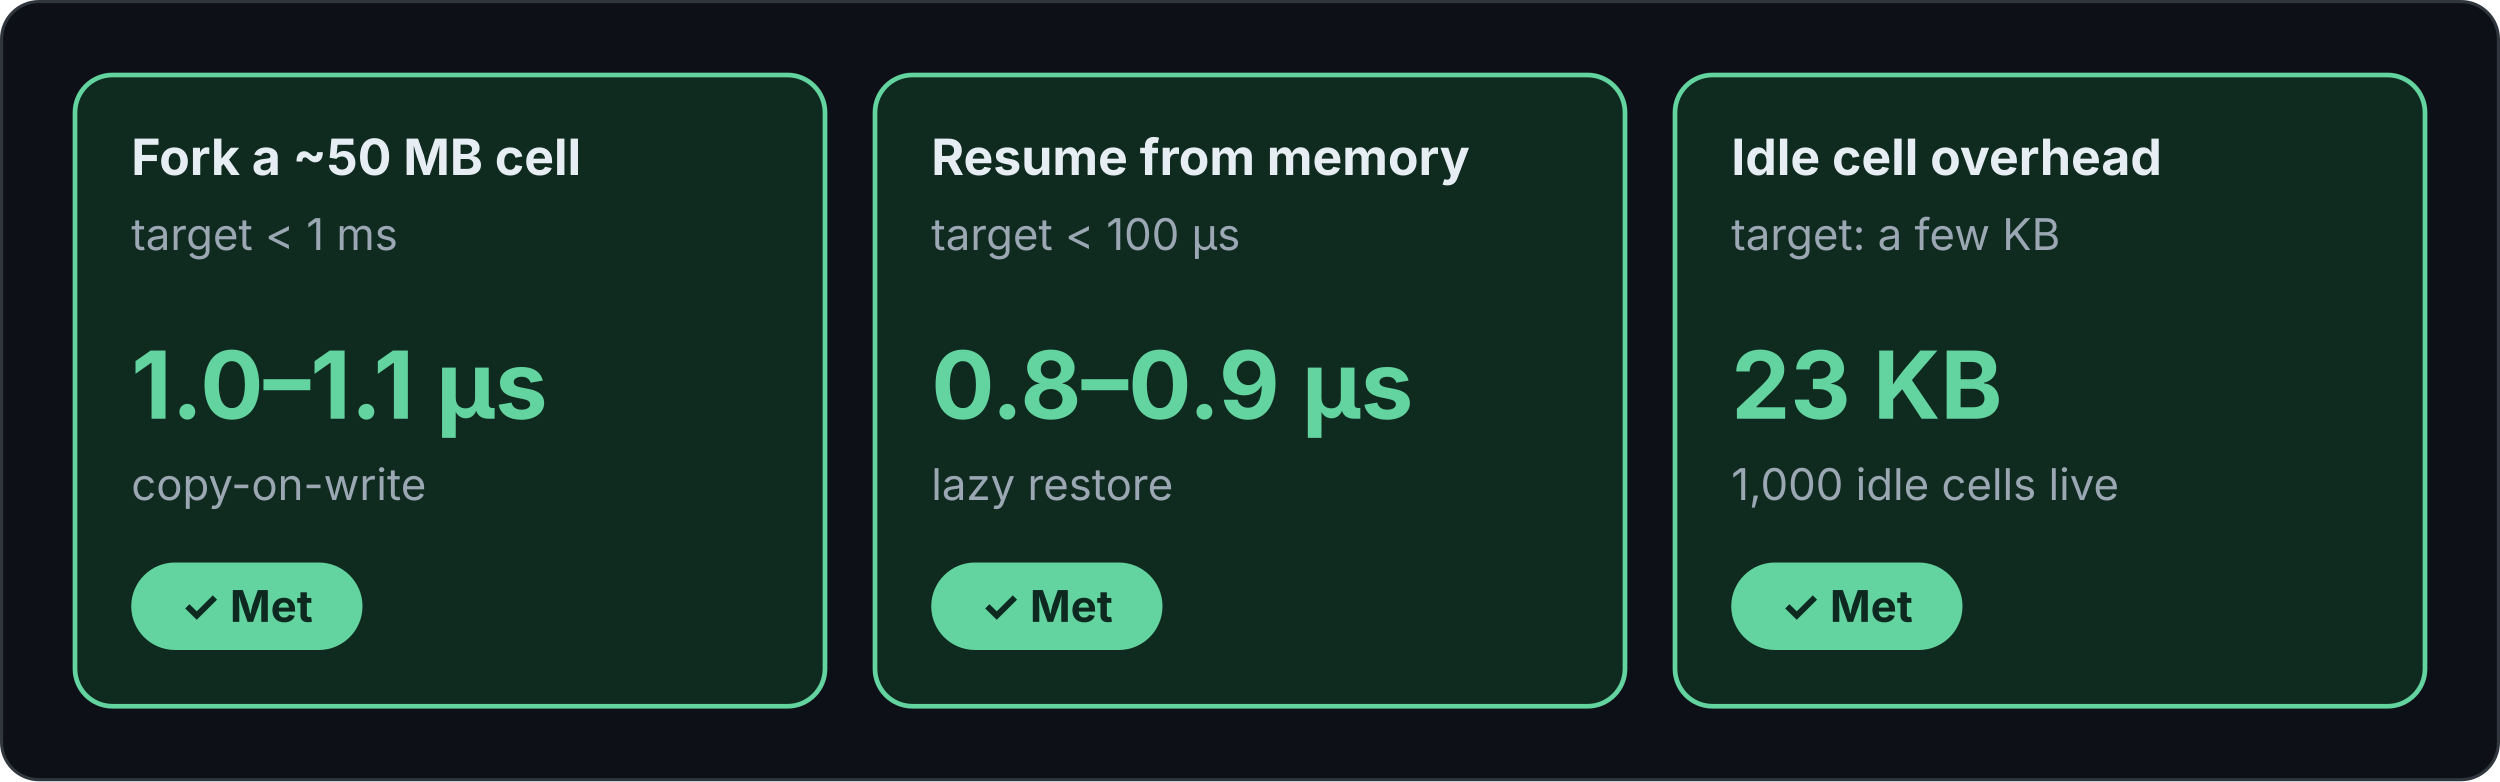
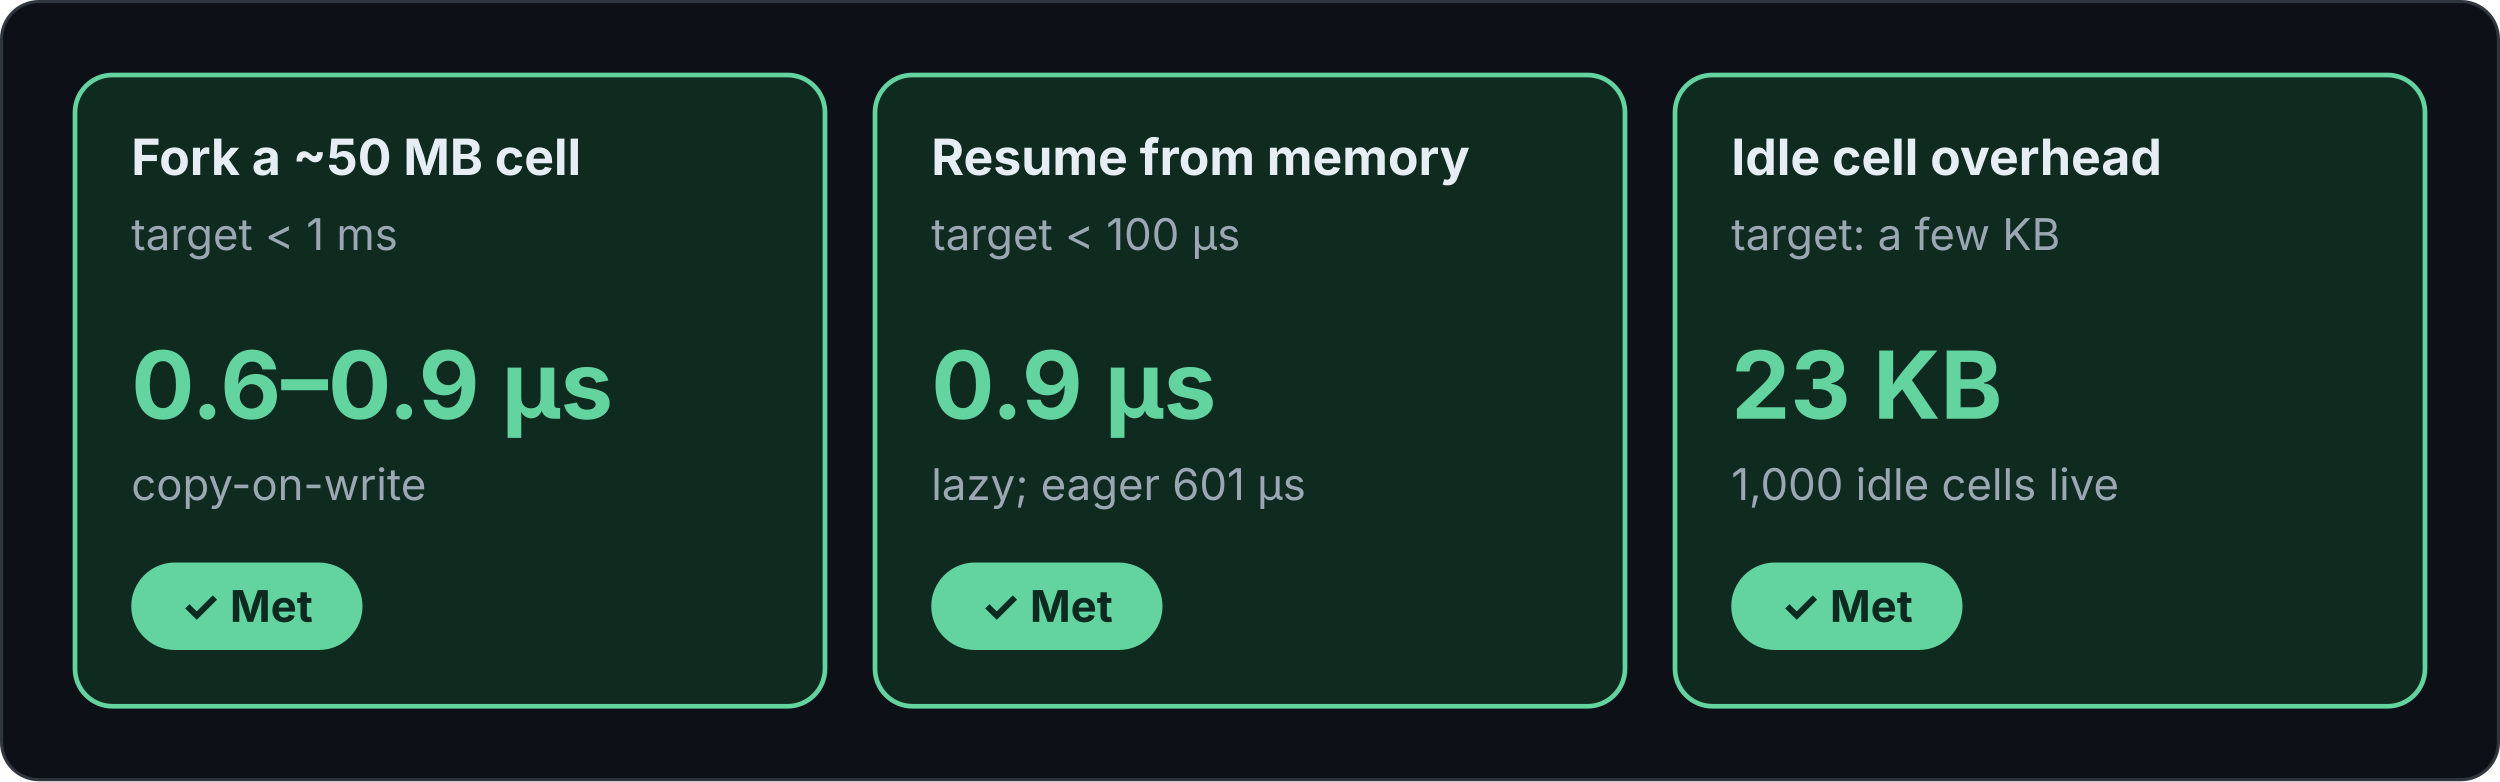
<svg xmlns="http://www.w3.org/2000/svg" viewBox="0 0 800 250" width="800" height="250" role="img" font-family="Inter, -apple-system, Segoe UI, Helvetica, Arial, sans-serif">
  <defs>
    <marker id="a" viewBox="0 0 10 10" refX="9" refY="5" markerWidth="7" markerHeight="7" orient="auto-start-reverse">
      <path d="M0 0L10 5L0 10z" fill="#8b98a5" />
    </marker>
  </defs>
  <rect class="bg" x="0.5" y="0.5" width="799" height="249" rx="12" fill="#0d1117" stroke="#30363d" />
  <rect x="24" y="24" width="240" height="202" rx="12" fill="#0f2a1f" stroke="#63d4a0" stroke-width="1.5" />
  <text x="42" y="56" font-size="16" fill="#e6edf3" font-weight="700">Fork a ~50 MB cell</text>
  <text x="42" y="80" font-size="14" fill="#9ba7b3">target &lt; 1 ms</text>
-   <text x="42" y="134" font-size="30" fill="#63d4a0" font-weight="700">1.0–1.1 µs</text>
+   <text x="42" y="134" font-size="30" fill="#63d4a0" font-weight="700">0.6–0.9 µs</text>
  <text x="42" y="160" font-size="14" fill="#9ba7b3">copy-on-write</text>
  <rect x="42" y="180" width="74" height="28" rx="14" fill="#63d4a0" stroke="#63d4a0" stroke-width="0" />
  <text x="79" y="199" font-size="14" fill="#0e2a20" font-weight="700" text-anchor="middle">✓ Met</text>
  <rect x="280" y="24" width="240" height="202" rx="12" fill="#0f2a1f" stroke="#63d4a0" stroke-width="1.5" />
  <text x="298" y="56" font-size="16" fill="#e6edf3" font-weight="700">Resume from memory</text>
  <text x="298" y="80" font-size="14" fill="#9ba7b3">target &lt; 100 µs</text>
-   <text x="298" y="134" font-size="30" fill="#63d4a0" font-weight="700">0.8–0.9 µs</text>
-   <text x="298" y="160" font-size="14" fill="#9ba7b3">lazy restore</text>
+   <text x="298" y="134" font-size="30" fill="#63d4a0" font-weight="700">0.9 µs</text>
+   <text x="298" y="160" font-size="14" fill="#9ba7b3">lazy; eager 601 µs</text>
  <rect x="298" y="180" width="74" height="28" rx="14" fill="#63d4a0" stroke="#63d4a0" stroke-width="0" />
  <text x="335" y="199" font-size="14" fill="#0e2a20" font-weight="700" text-anchor="middle">✓ Met</text>
  <rect x="536" y="24" width="240" height="202" rx="12" fill="#0f2a1f" stroke="#63d4a0" stroke-width="1.5" />
  <text x="554" y="56" font-size="16" fill="#e6edf3" font-weight="700">Idle cell overhead</text>
  <text x="554" y="80" font-size="14" fill="#9ba7b3">target: a few KB</text>
  <text x="554" y="134" font-size="30" fill="#63d4a0" font-weight="700">23 KB</text>
  <text x="554" y="160" font-size="14" fill="#9ba7b3">1,000 idle cells live</text>
  <rect x="554" y="180" width="74" height="28" rx="14" fill="#63d4a0" stroke="#63d4a0" stroke-width="0" />
  <text x="591" y="199" font-size="14" fill="#0e2a20" font-weight="700" text-anchor="middle">✓ Met</text>
</svg>
